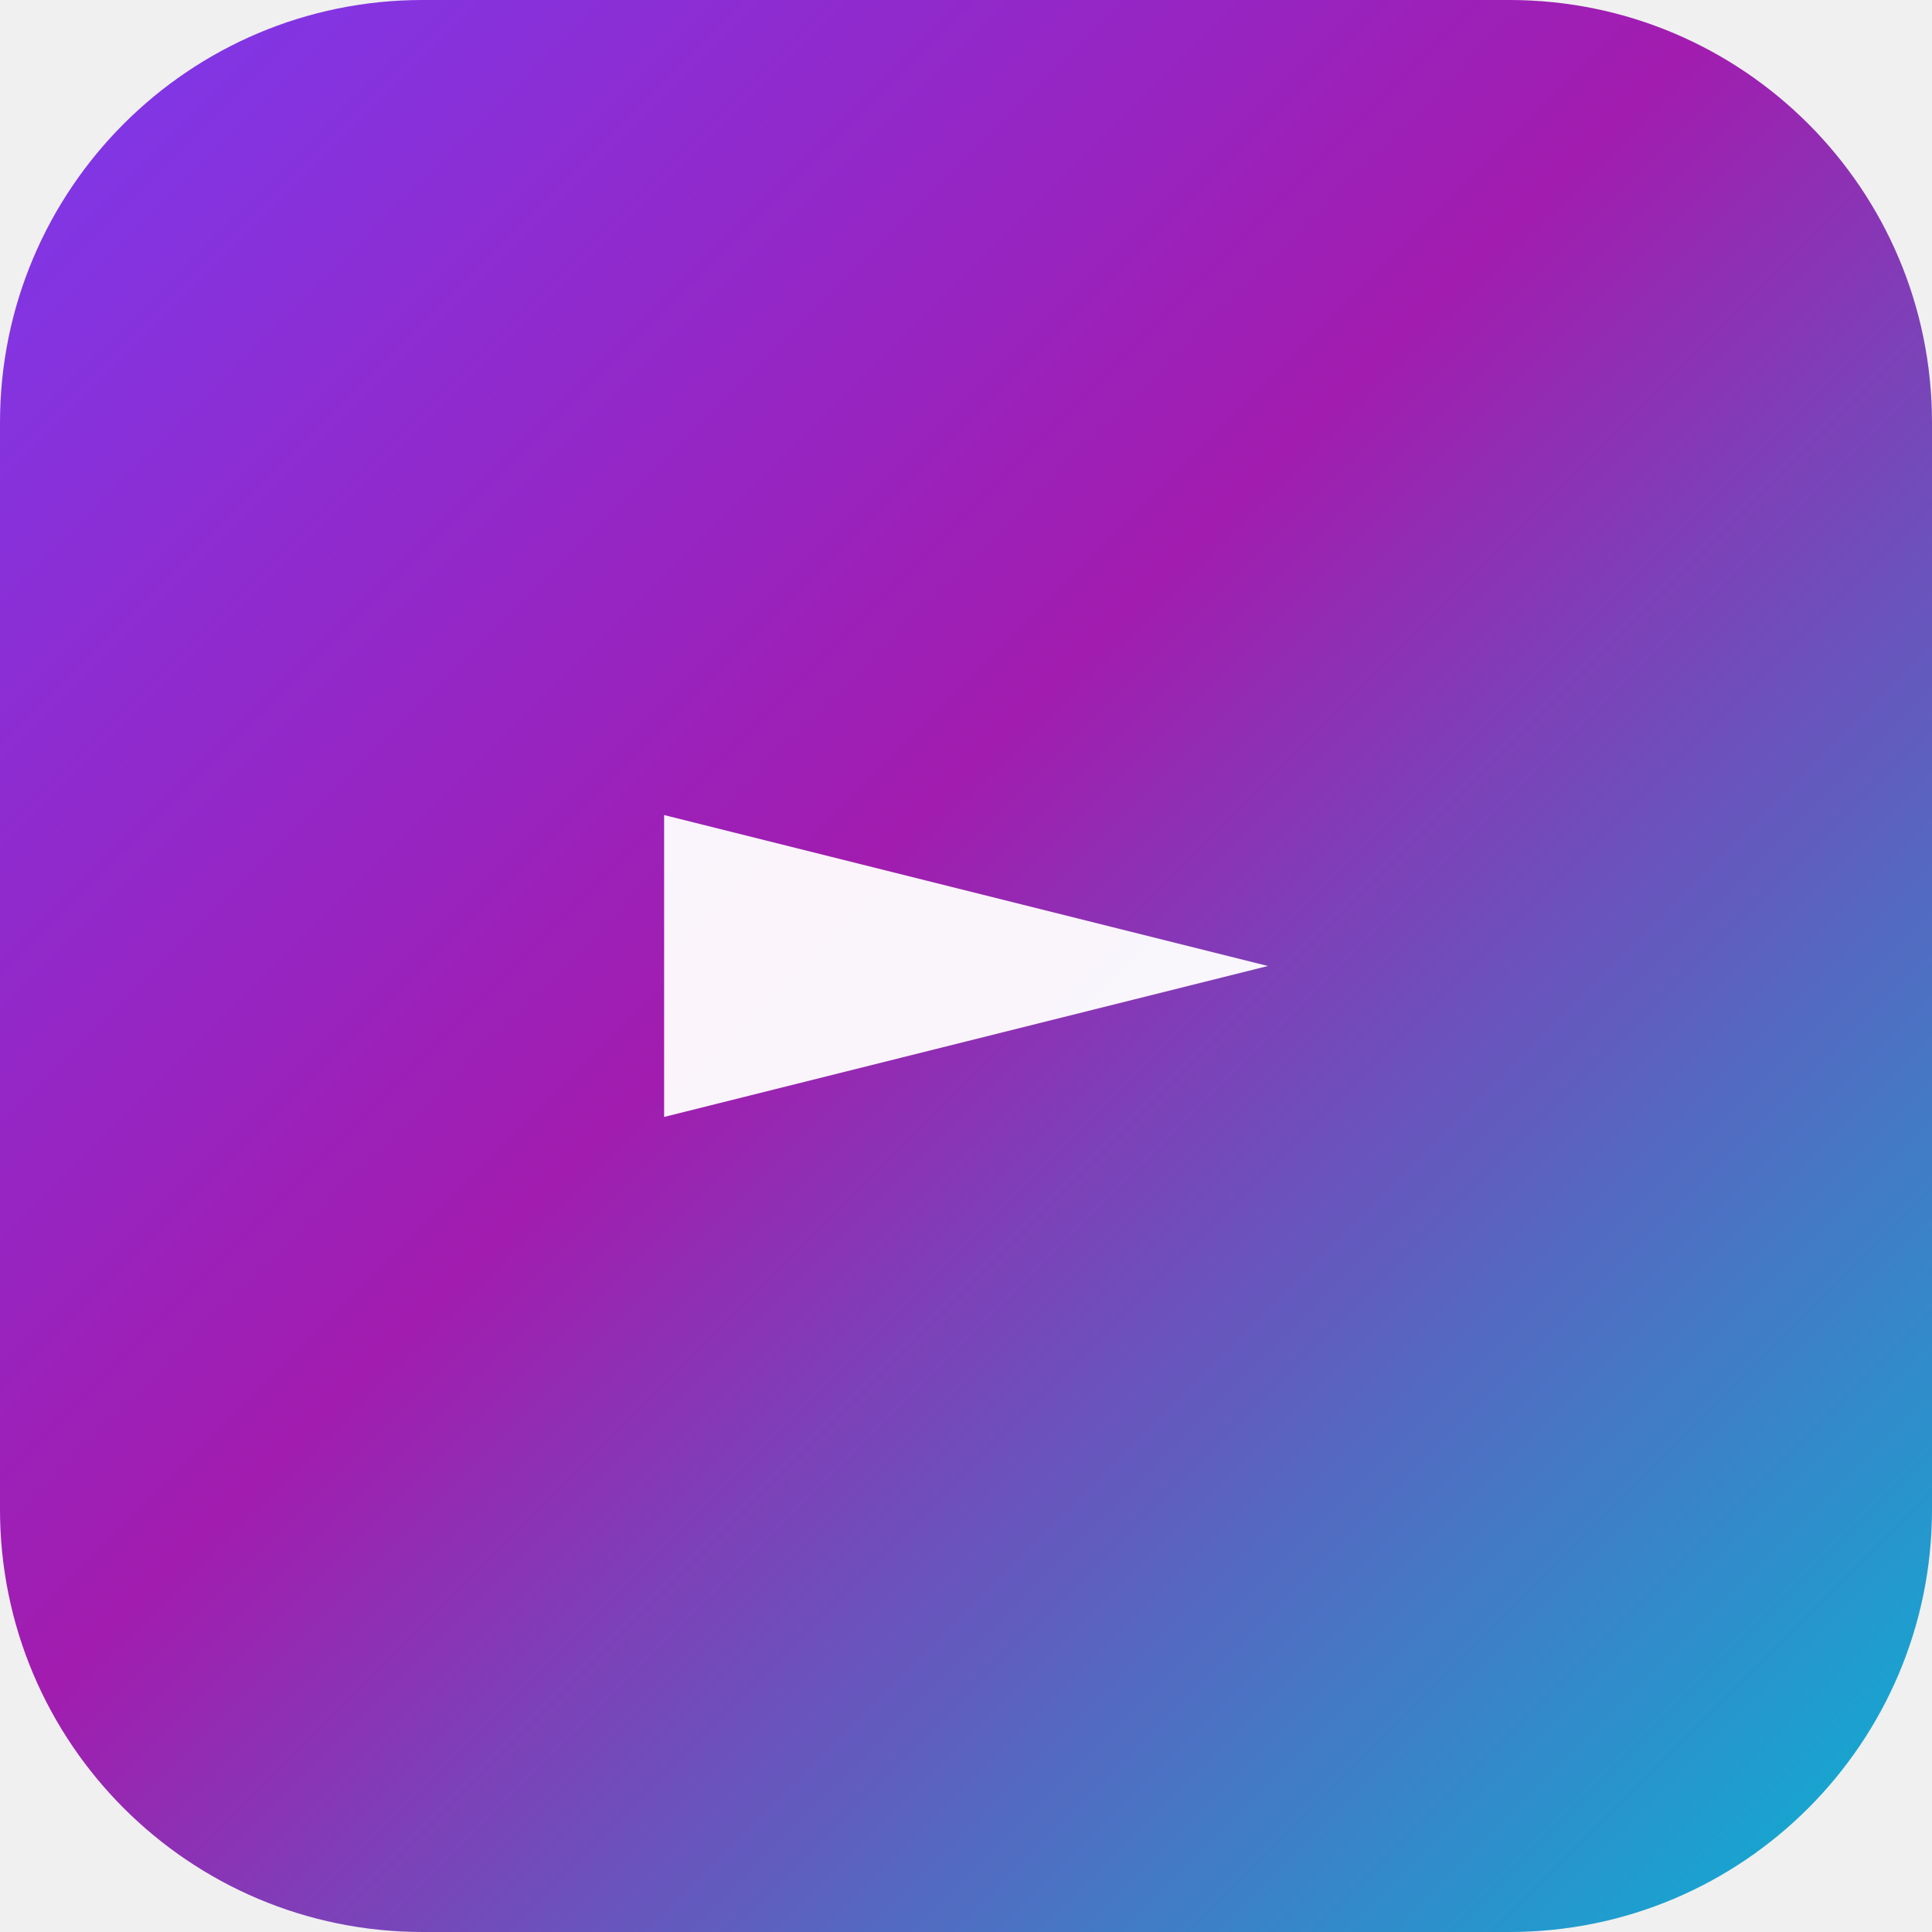
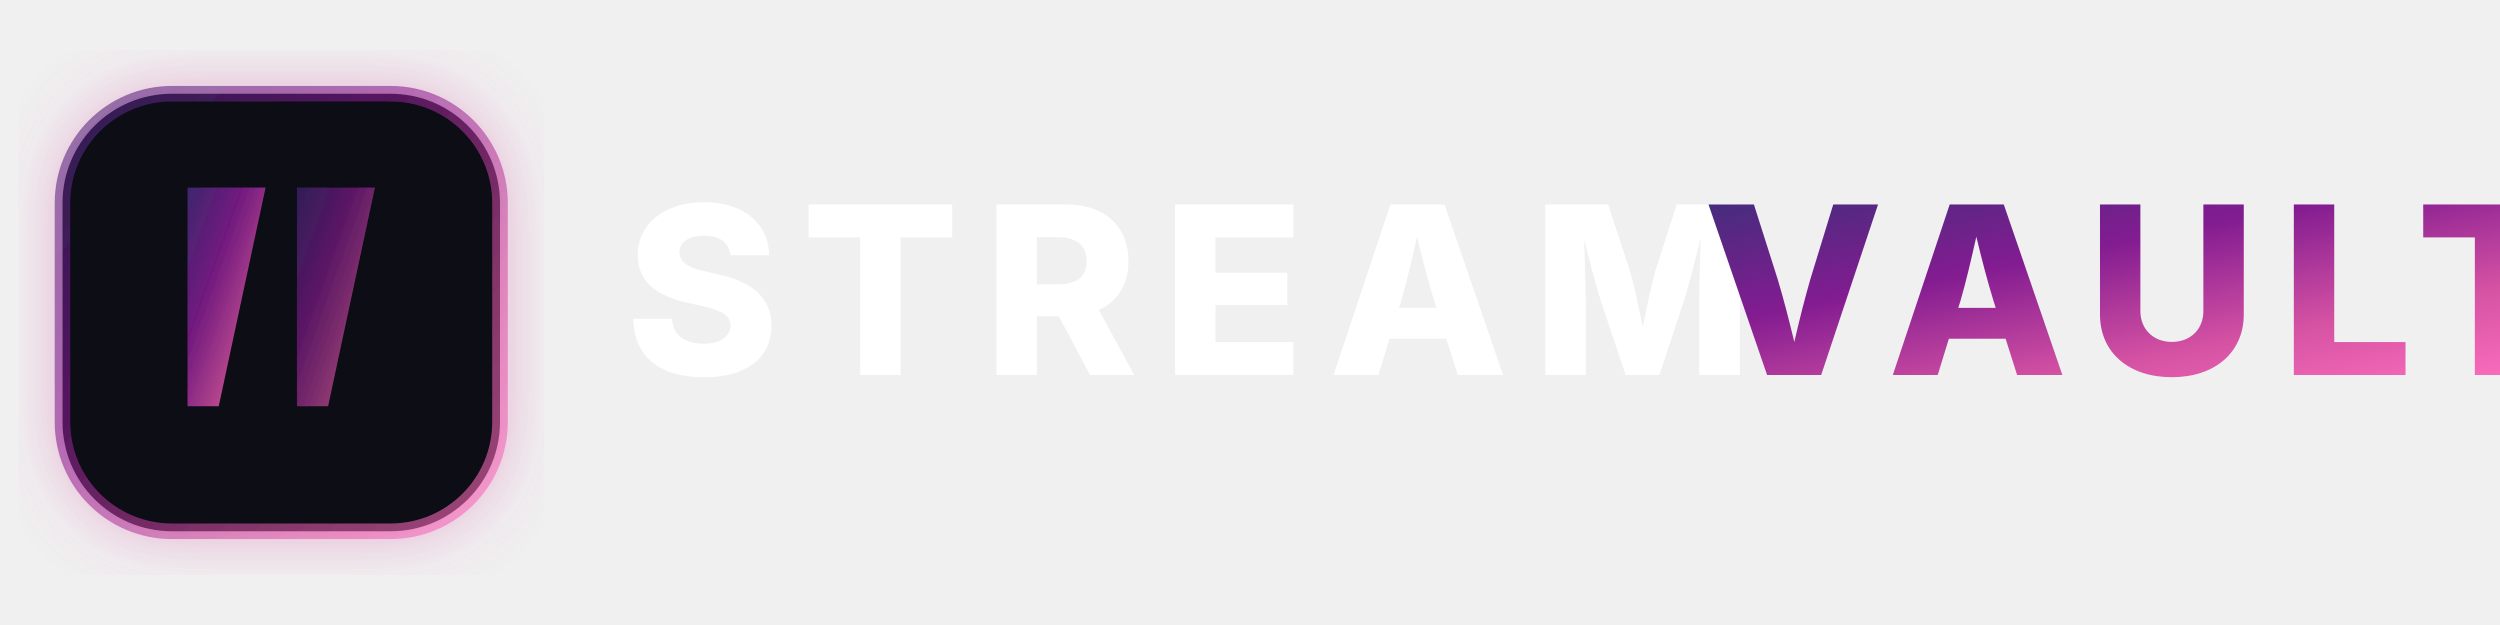
- <svg xmlns="http://www.w3.org/2000/svg" viewBox="0 0 512 512" fill="none">
+ <svg xmlns="http://www.w3.org/2000/svg" viewBox="0 0 320 80" fill="none">
  <defs>
-     <linearGradient id="bg" x1="0" y1="0" x2="1" y2="1">
-       <stop offset="0%" stop-color="#7c3aed" />
-       <stop offset="45%" stop-color="#a21caf" />
-       <stop offset="100%" stop-color="#06b6d4" />
+     <linearGradient id="lg" x1="0" y1="0" x2="1" y2="1">
+       <stop offset="0%" stop-color="#462C7D" />
+       <stop offset="35%" stop-color="#831C91" />
+       <stop offset="70%" stop-color="#D552A3" />
+       <stop offset="100%" stop-color="#FF70BF" />
    </linearGradient>
-     <linearGradient id="icon-g" x1="0" y1="0" x2="1" y2="1">
-       <stop offset="0%" stop-color="#7c3aed" />
-       <stop offset="100%" stop-color="#22d3ee" />
-     </linearGradient>
+     <filter id="sg">
+       <feDropShadow dx="0" dy="0" stdDeviation="4" flood-color="#D552A3" flood-opacity="0.4" />
+     </filter>
  </defs>
-   <rect width="512" height="512" rx="112" fill="url(#bg)" />
-   <g transform="translate(256,256)">
-     <polygon points="-80,-40 80,0 -80,40" fill="white" opacity="0.95" />
+   <g filter="url(#sg)">
+     <rect x="8" y="12" width="56" height="56" rx="14" fill="#0a0a12" stroke="url(#lg)" stroke-width="2" stroke-opacity="0.6" />
+     <path d="M24 24h10l-6 28H24z" fill="url(#lg)" opacity="0.85" />
+     <path d="M38 24h10l-6 28H38z" fill="url(#lg)" opacity="0.65" />
  </g>
+   <text x="80" y="48" font-family="Inter, system-ui, sans-serif" font-size="30" font-weight="800" fill="white" letter-spacing="3">STREAM</text>
+   <text x="218" y="48" font-family="Inter, system-ui, sans-serif" font-size="30" font-weight="800" fill="url(#lg)" letter-spacing="3">VAULT</text>
+   <line x1="80" y1="58" x2="305" y2="58" stroke="url(#lg)" stroke-width="2" stroke-linecap="round" opacity="0.5" />
</svg>
